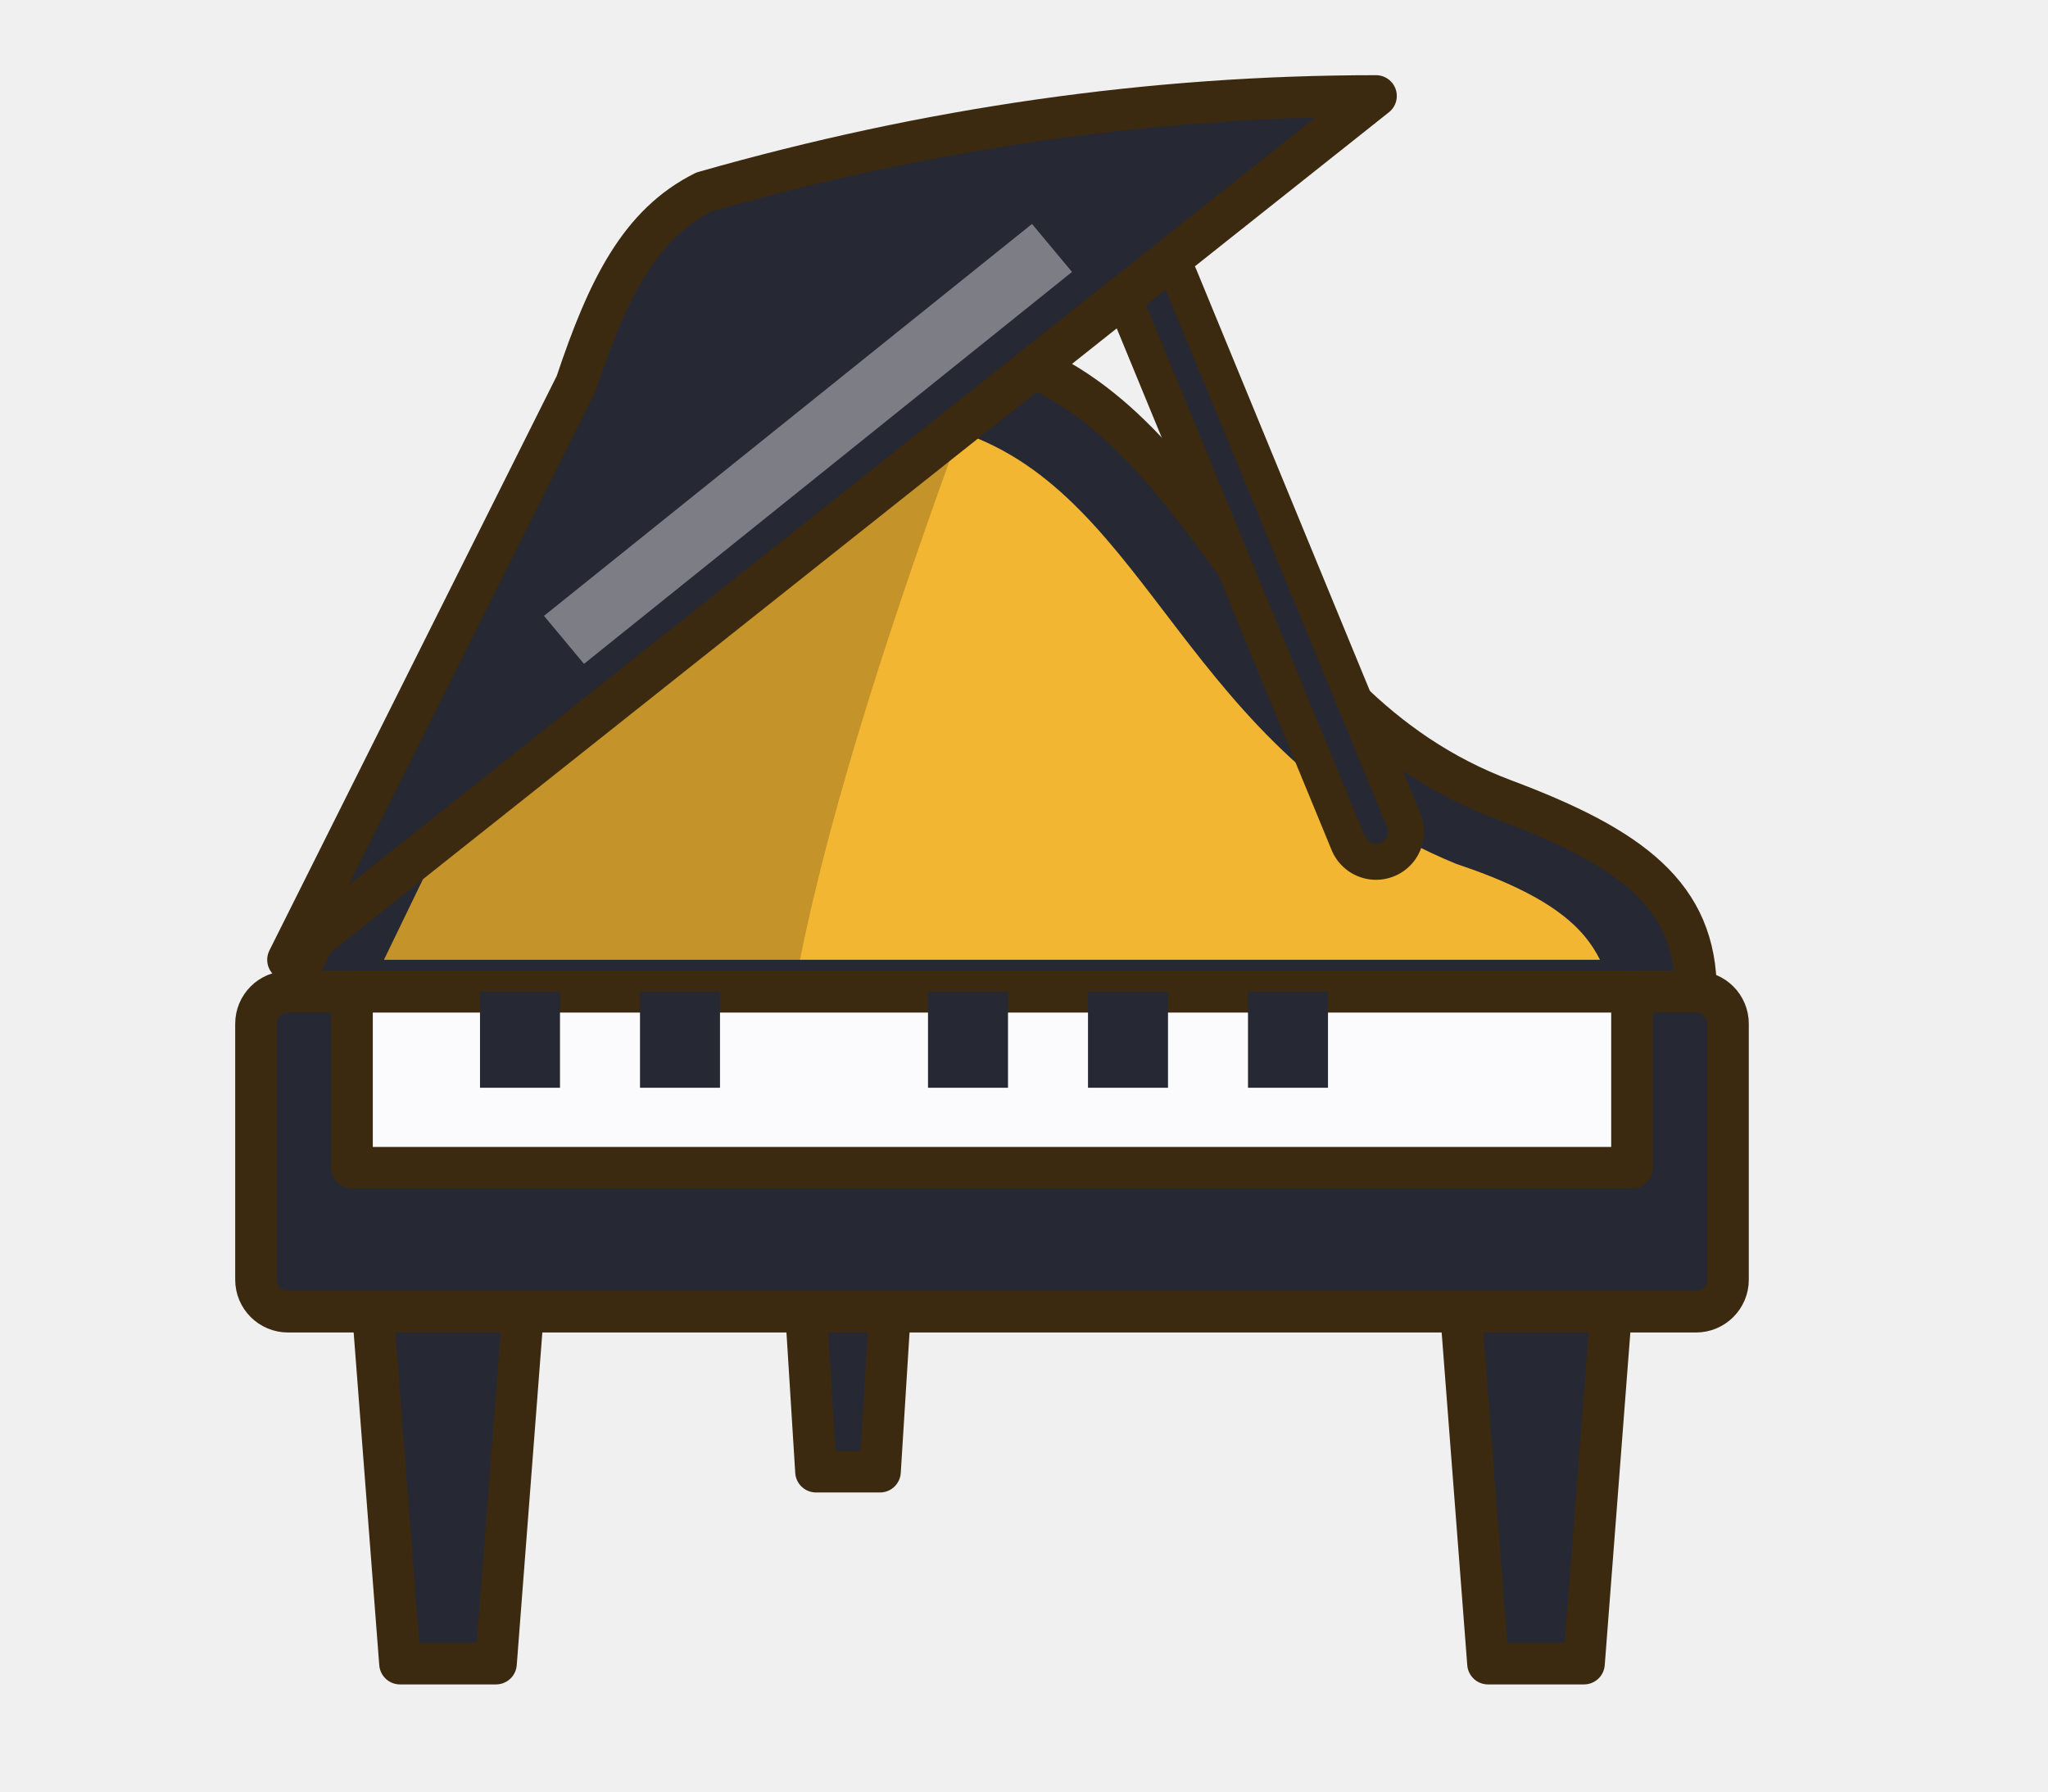
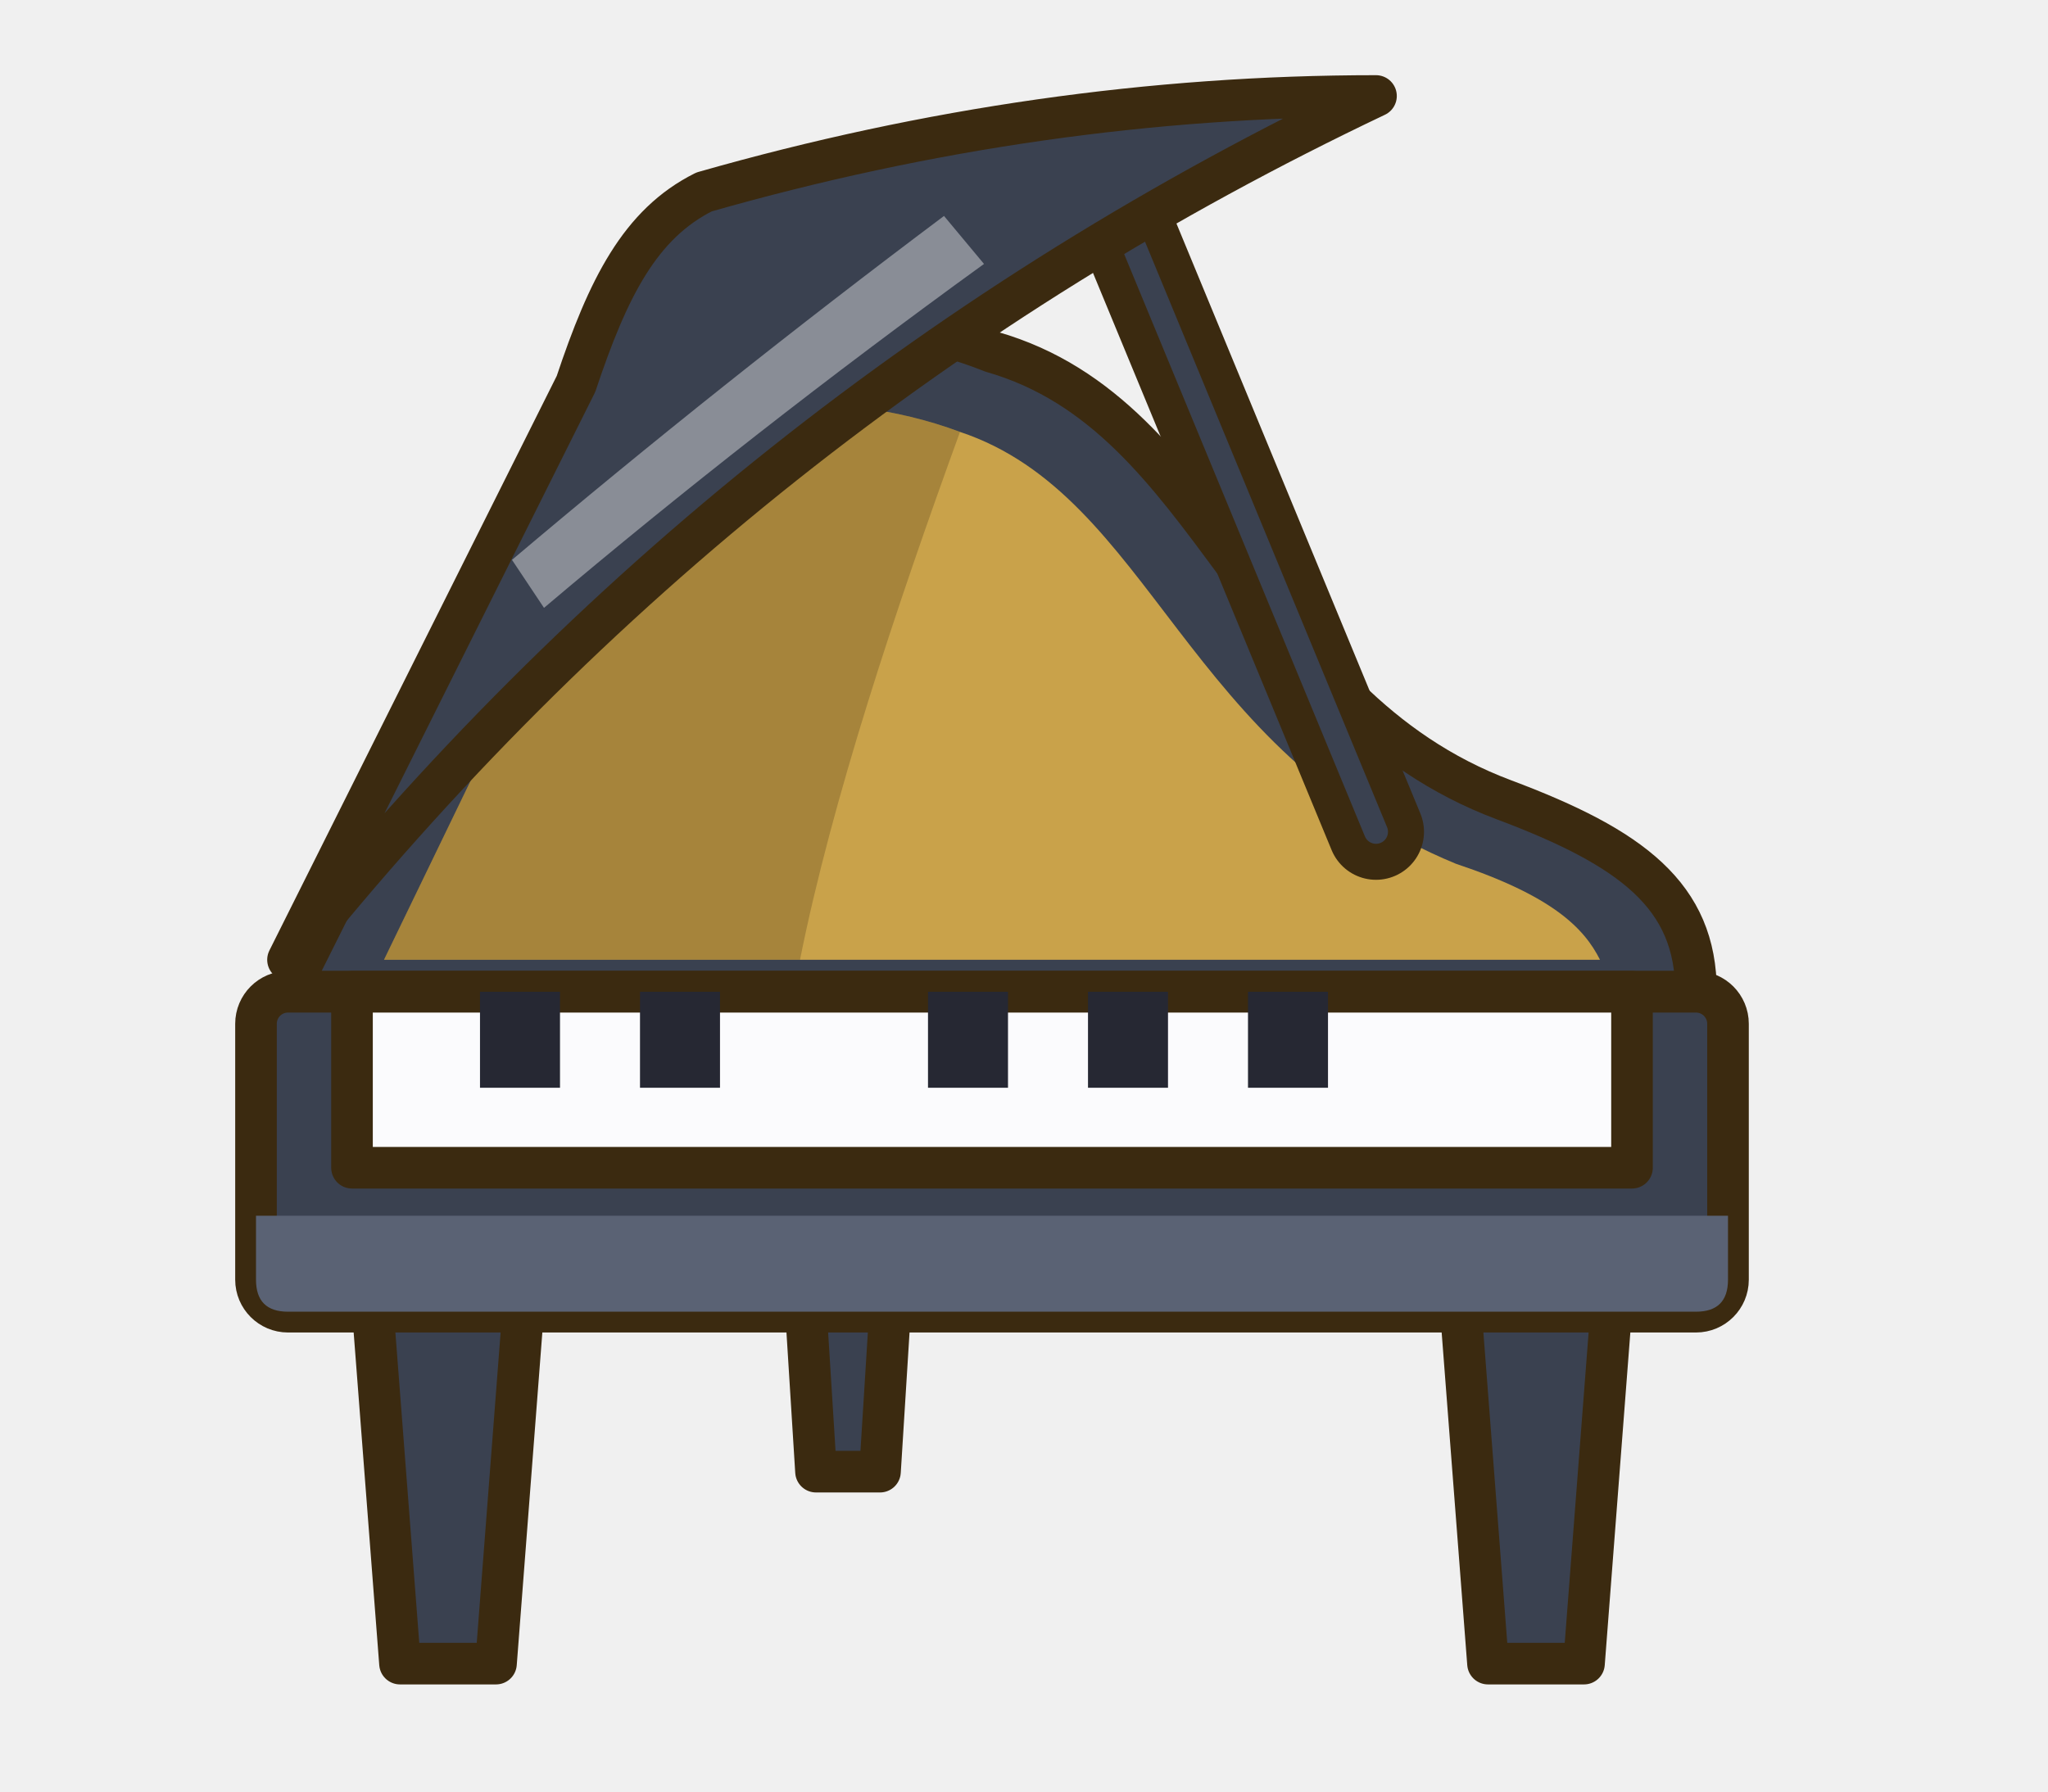
<svg xmlns="http://www.w3.org/2000/svg" viewBox="0 0 128 112">
  <g transform="translate(6 0)">
-     <path d="M44 76 L50 76 L49 92 L45 92 Z" fill="#262833" stroke="#3b2a10" stroke-width="2.6" stroke-linejoin="round" stroke-linecap="round" />
-     <path d="M17 78 L27 78 L25 104 L19 104 Z" fill="#262833" stroke="#3b2a10" stroke-width="2.6" stroke-linejoin="round" stroke-linecap="round" />
-     <path d="M85 78 L95 78 L93 104 L87 104 Z" fill="#262833" stroke="#3b2a10" stroke-width="2.6" stroke-linejoin="round" stroke-linecap="round" />
-     <path d="M12 74 L30 38 C33 32 46 30 56 34 C70 38 72 56 88 62 C96 65 100 68 100 74 Z" fill="#262833" stroke="#3b2a10" stroke-width="2.6" stroke-linejoin="round" stroke-linecap="round" />
-     <path d="M12 62 L12 74 L100 74 L100 62 Z" fill="#262833" />
-     <path d="M12 62 L30 26 C33 20 46 18 56 22 C70 26 72 44 88 50 C96 53 100 56 100 62 Z" fill="#262833" stroke="#3b2a10" stroke-width="2.6" stroke-linejoin="round" stroke-linecap="round" />
-     <path d="M18 60 L33 29 C36 25 46 24 54 27 C66 31 68 47 85 54 C91 56 93 58 94 60 Z" fill="#f2b632" />
+     <path d="M44 76 L50 76 L49 92 L45 92 Z" fill="#3a4150" stroke="#3b2a10" stroke-width="2.6" stroke-linejoin="round" stroke-linecap="round" />
+     <path d="M17 78 L27 78 L25 104 L19 104 Z" fill="#3a4150" stroke="#3b2a10" stroke-width="2.6" stroke-linejoin="round" stroke-linecap="round" />
+     <path d="M85 78 L95 78 L93 104 L87 104 Z" fill="#3a4150" stroke="#3b2a10" stroke-width="2.6" stroke-linejoin="round" stroke-linecap="round" />
+     <path d="M12 74 L30 38 C33 32 46 30 56 34 C70 38 72 56 88 62 C96 65 100 68 100 74 Z" fill="#5a6274" stroke="#3b2a10" stroke-width="2.6" stroke-linejoin="round" stroke-linecap="round" />
+     <path d="M12 62 L12 74 L100 74 L100 62 Z" fill="#5a6274" />
+     <path d="M12 62 L30 26 C33 20 46 18 56 22 C70 26 72 44 88 50 C96 53 100 56 100 62 Z" fill="#3a4150" stroke="#3b2a10" stroke-width="2.6" stroke-linejoin="round" stroke-linecap="round" />
+     <path d="M18 60 L33 29 C36 25 46 24 54 27 C66 31 68 47 85 54 C91 56 93 58 94 60 Z" fill="#c9a24a" />
    <path d="M18 60 L33 29 C36 25 46 24 54 27 C50 38 46 50 44 60 Z" fill="#3b2a10" opacity="0.25" />
-     <path d="M80 52 L66 18" stroke="#3b2a10" stroke-width="6" stroke-linecap="round" />
-     <path d="M80 52 L66 18" stroke="#262833" stroke-width="1.5" stroke-linecap="round" />
-     <path d="M12 60 L30 24 C32 18 34 14 38 12 C52 8 66 6 80 6 Z" fill="#262833" stroke="#3b2a10" stroke-width="2.6" stroke-linejoin="round" stroke-linecap="round" />
-     <path d="M30.5 41.5 L61 17 L58.5 14 L28 38.5 Z" fill="#ffffff" opacity="0.4" />
-     <rect x="10" y="62" width="92" height="20" rx="2" fill="#262833" stroke="#3b2a10" stroke-width="2.6" stroke-linejoin="round" stroke-linecap="round" />
+     <path d="M80 52 L64.5 14.5" stroke="#3b2a10" stroke-width="6" stroke-linecap="round" />
+     <path d="M80 52 L64.5 14.5" stroke="#3a4150" stroke-width="1.5" stroke-linecap="round" />
+     <path d="M12 60 L30 24 C32 18 34 14 38 12 C52 8 66 6 80 6 Q40 25 12 60 Z" fill="#3a4150" stroke="#3b2a10" stroke-width="2.6" stroke-linejoin="round" stroke-linecap="round" />
+     <path d="M55.5 16.5 Q41 27 28 38 L26 35 Q39 24 53 13.5 Z" fill="#ffffff" opacity="0.4" />
+     <rect x="10" y="62" width="92" height="20" rx="2" fill="#3a4150" stroke="#3b2a10" stroke-width="2.6" stroke-linejoin="round" stroke-linecap="round" />
+     <path d="M10 76 L102 76 L102 80 Q102 82 100 82 L12 82 Q10 82 10 80 Z" fill="#5a6274" />
    <rect x="16" y="62" width="80" height="11" fill="#fbfbfd" stroke="#3b2a10" stroke-width="2.6" stroke-linejoin="round" stroke-linecap="round" />
    <rect x="24" y="62" width="5" height="6" fill="#262833" />
    <rect x="34" y="62" width="5" height="6" fill="#262833" />
    <rect x="52" y="62" width="5" height="6" fill="#262833" />
    <rect x="62" y="62" width="5" height="6" fill="#262833" />
    <rect x="72" y="62" width="5" height="6" fill="#262833" />
  </g>
</svg>
